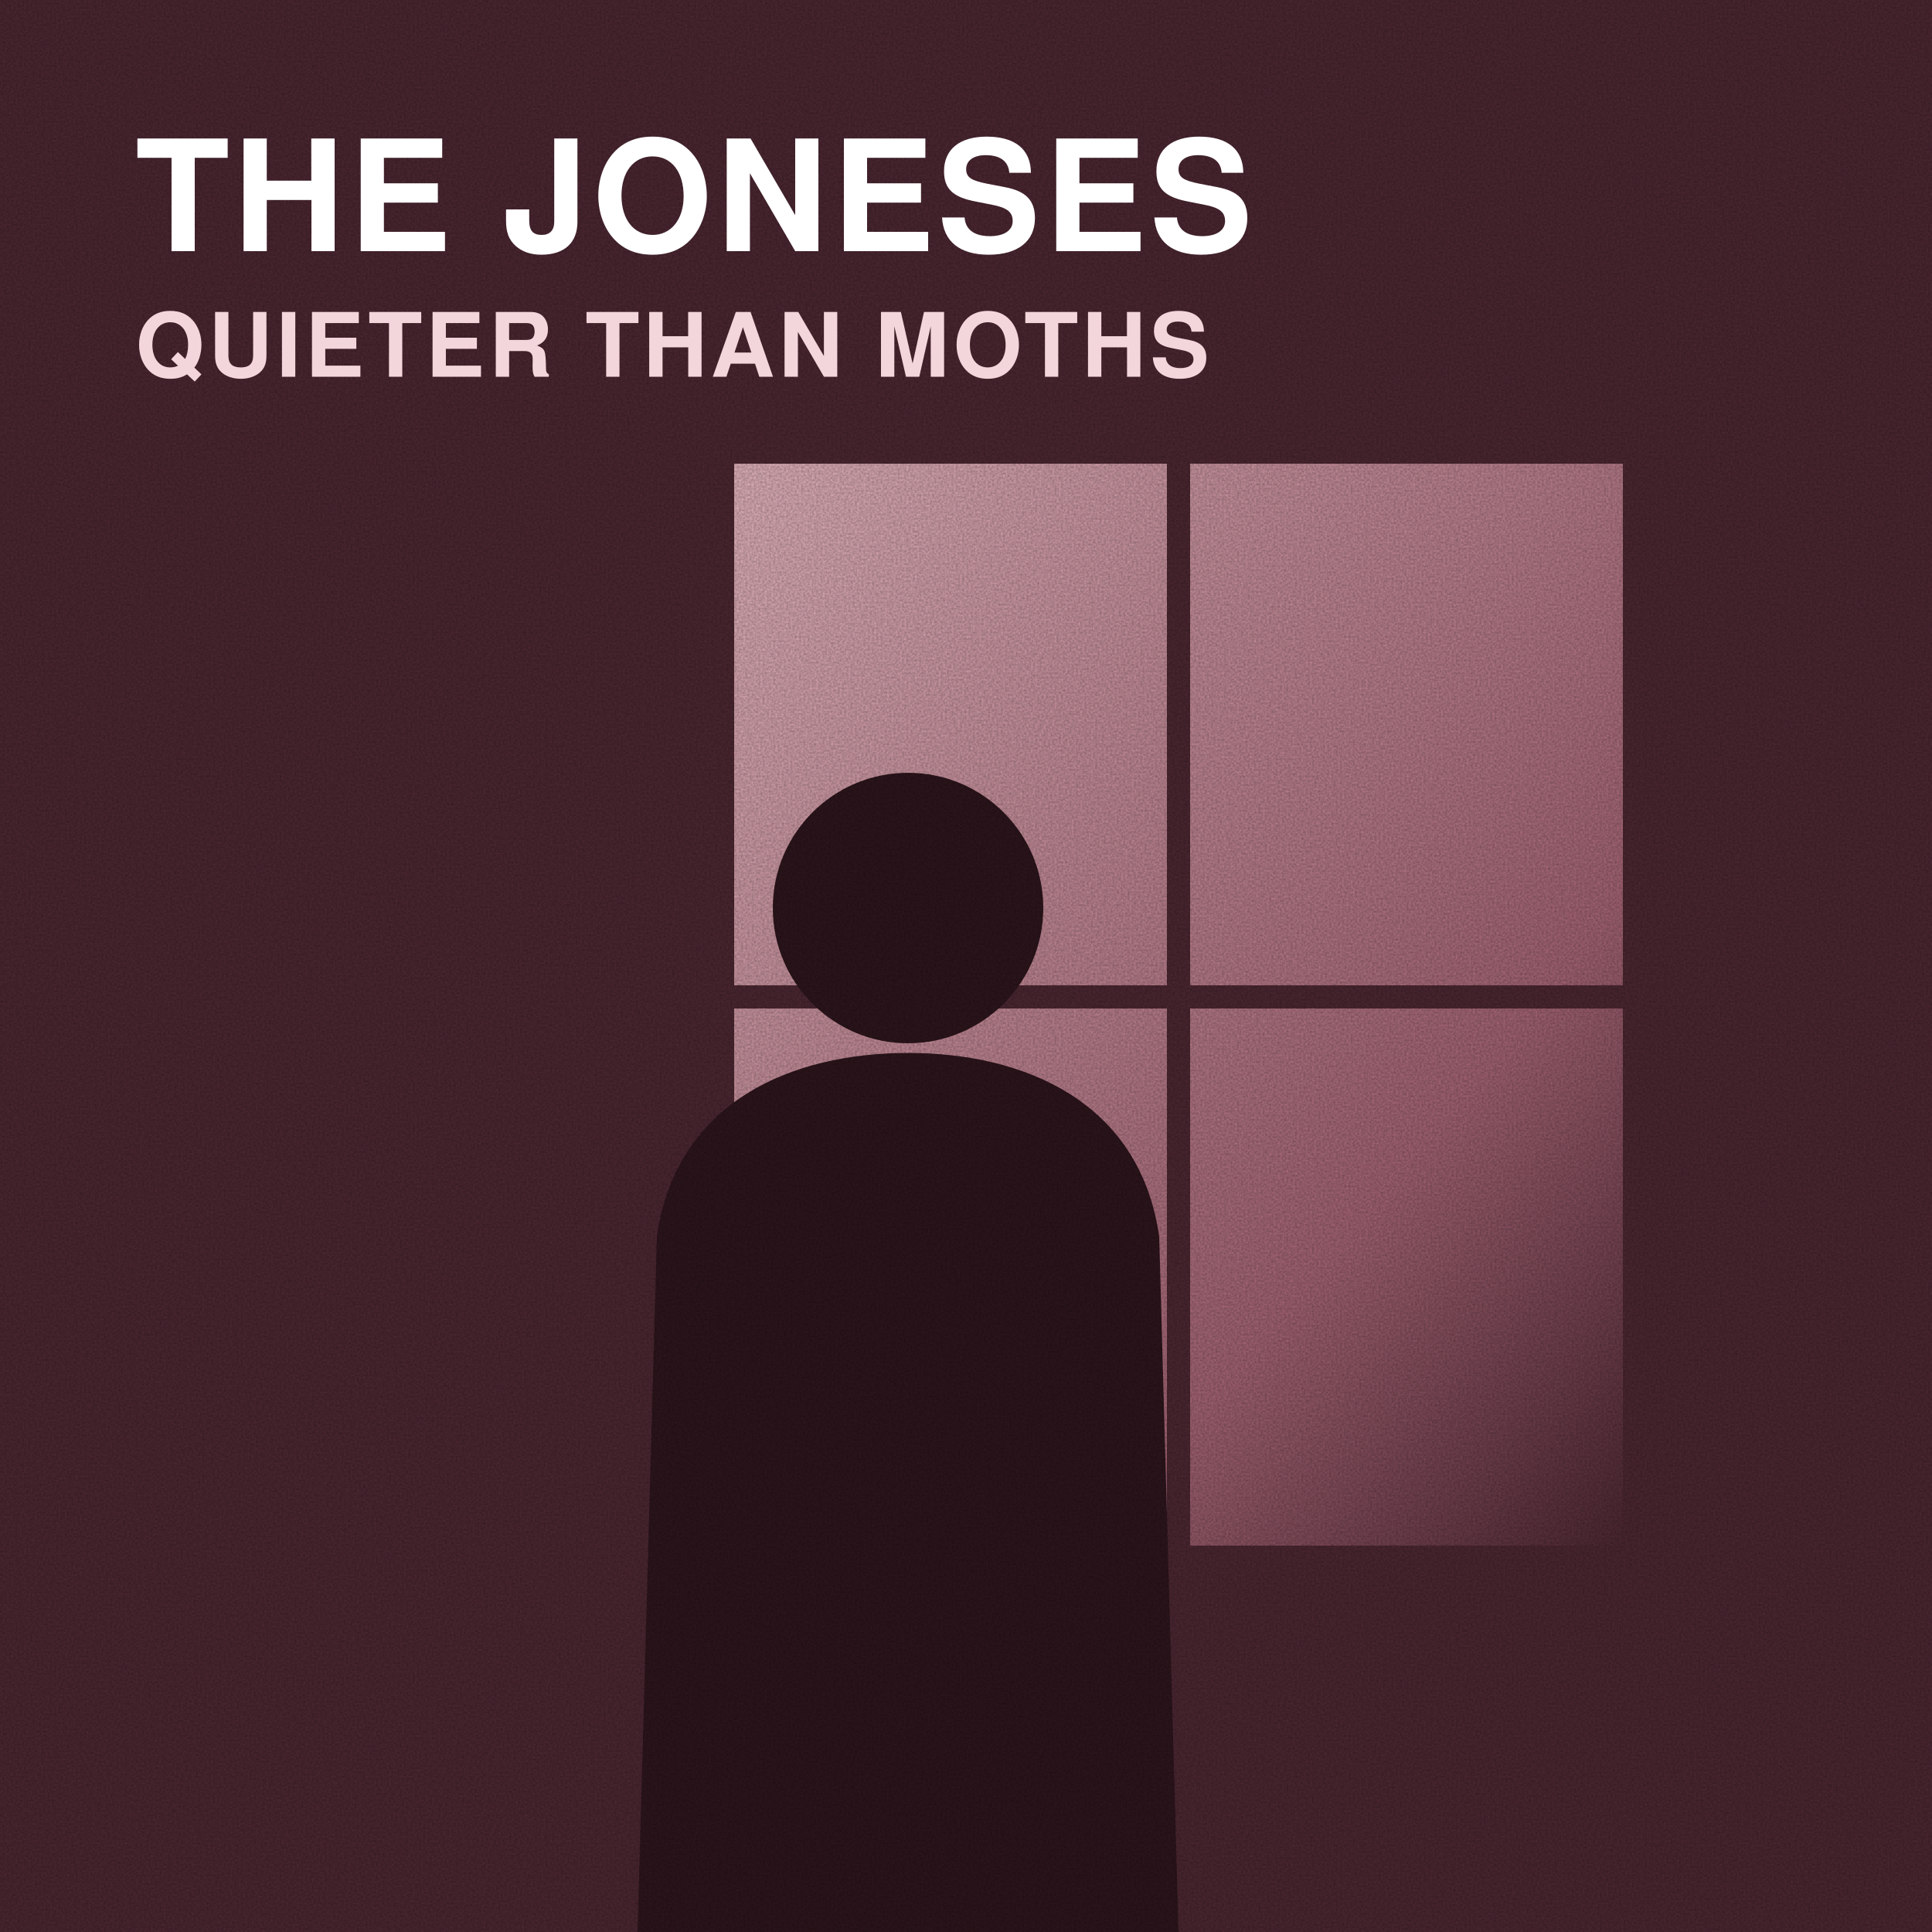
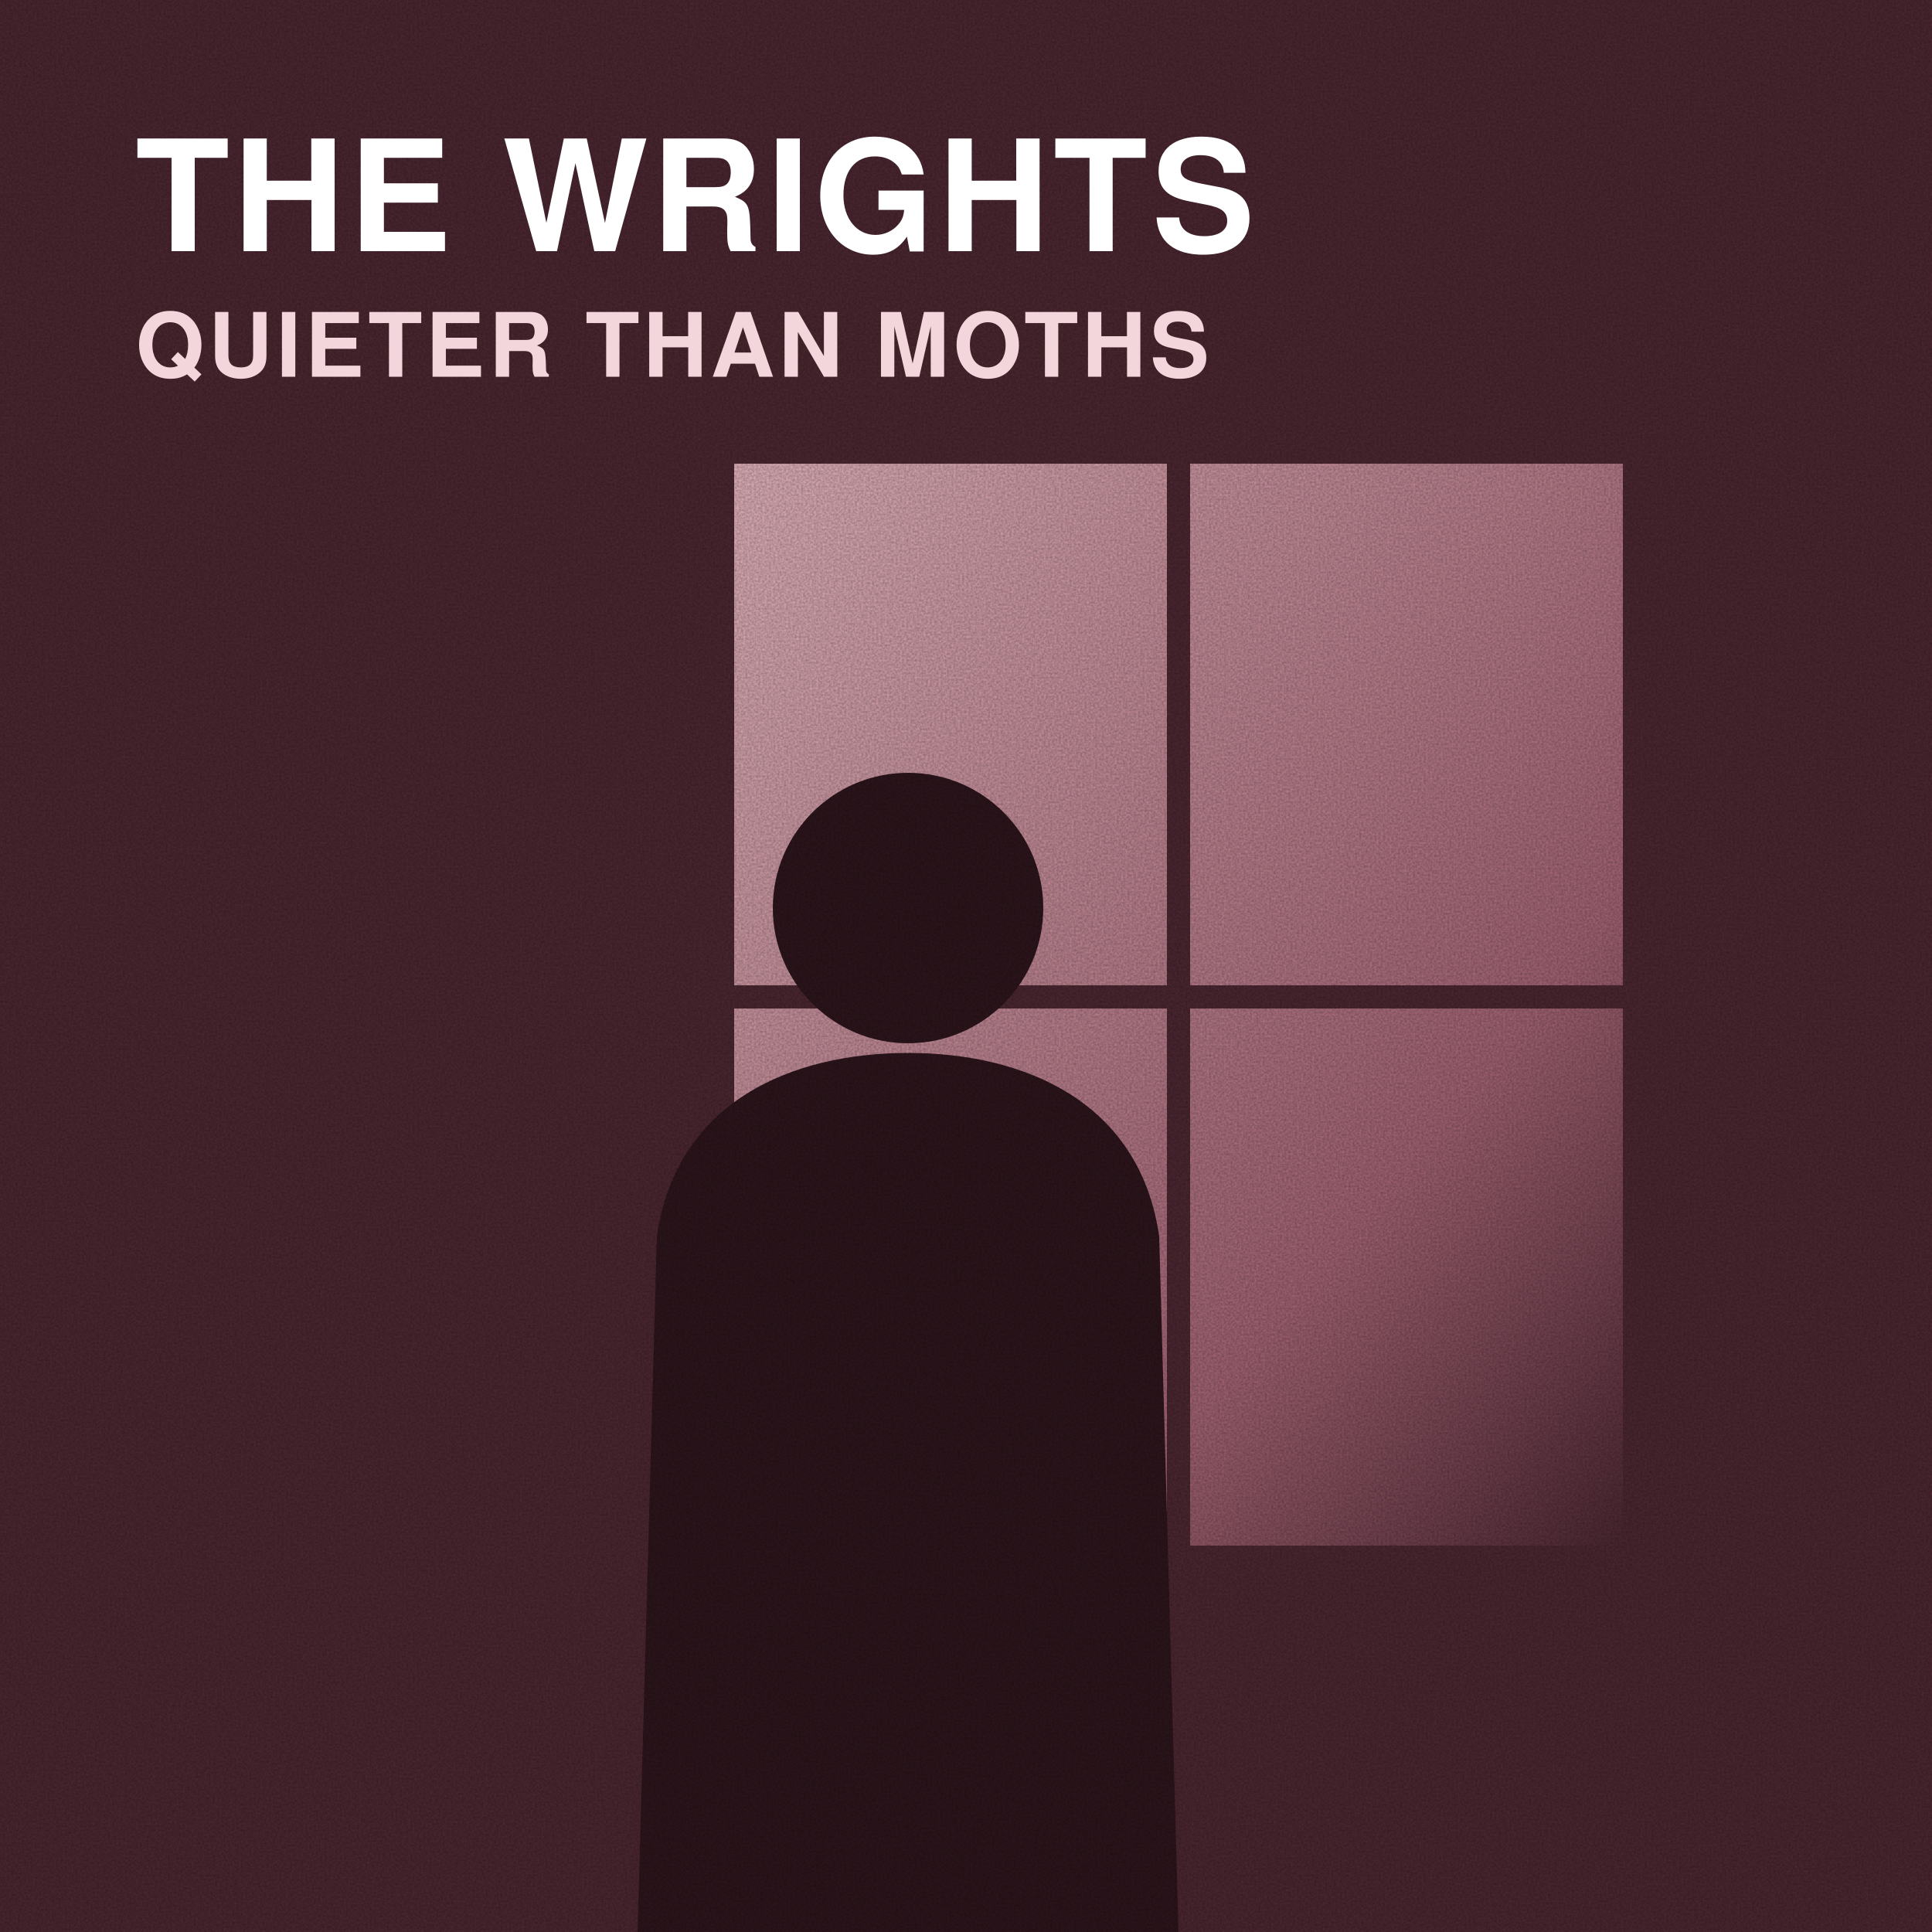
<svg xmlns="http://www.w3.org/2000/svg" width="1000" height="1000" viewBox="0 0 1000 1000">
  <defs>
    <filter id="grain">
      <feTurbulence type="fractalNoise" baseFrequency=".9" numOctaves="2" seed="2" />
      <feColorMatrix values="0 0 0 0 0  0 0 0 0 0  0 0 0 0 0  0 0 0 .35 0" />
      <feComposite in2="SourceGraphic" operator="in" />
    </filter>
    <linearGradient id="light" x1="0" y1="0" x2="1" y2="1">
      <stop offset="0" stop-color="#e7b7c0" />
      <stop offset=".7" stop-color="#a86677" />
      <stop offset="1" stop-color="#4e2833" />
    </linearGradient>
  </defs>
  <rect width="1000" height="1000" fill="#4e2833" />
  <rect x="380" y="240" width="460" height="560" fill="url(#light)" />
  <rect x="604" y="240" width="12" height="560" fill="#4e2833" />
  <rect x="380" y="510" width="460" height="12" fill="#4e2833" />
  <g fill="#2e161d">
    <circle cx="470" cy="470" r="70" />
    <path d="M330 1000 L340 640 C350 570 410 545 470 545 C530 545 590 570 600 640 L610 1000 Z" />
  </g>
  <rect width="1000" height="1000" filter="url(#grain)" />
-   <text x="70" y="130" font-family="Helvetica Neue, Helvetica, Arial" font-weight="700" font-size="80" fill="#ffffff" letter-spacing="2">THE JONESES</text>
+   <text x="70" y="130" font-family="Helvetica Neue, Helvetica, Arial" font-weight="700" font-size="80" fill="#ffffff" letter-spacing="2">THE WRIGHTS</text>
  <text x="70" y="195" font-family="Helvetica Neue, Helvetica, Arial" font-weight="700" font-size="46" fill="#f3d6dc" letter-spacing="2">QUIETER THAN MOTHS</text>
</svg>
